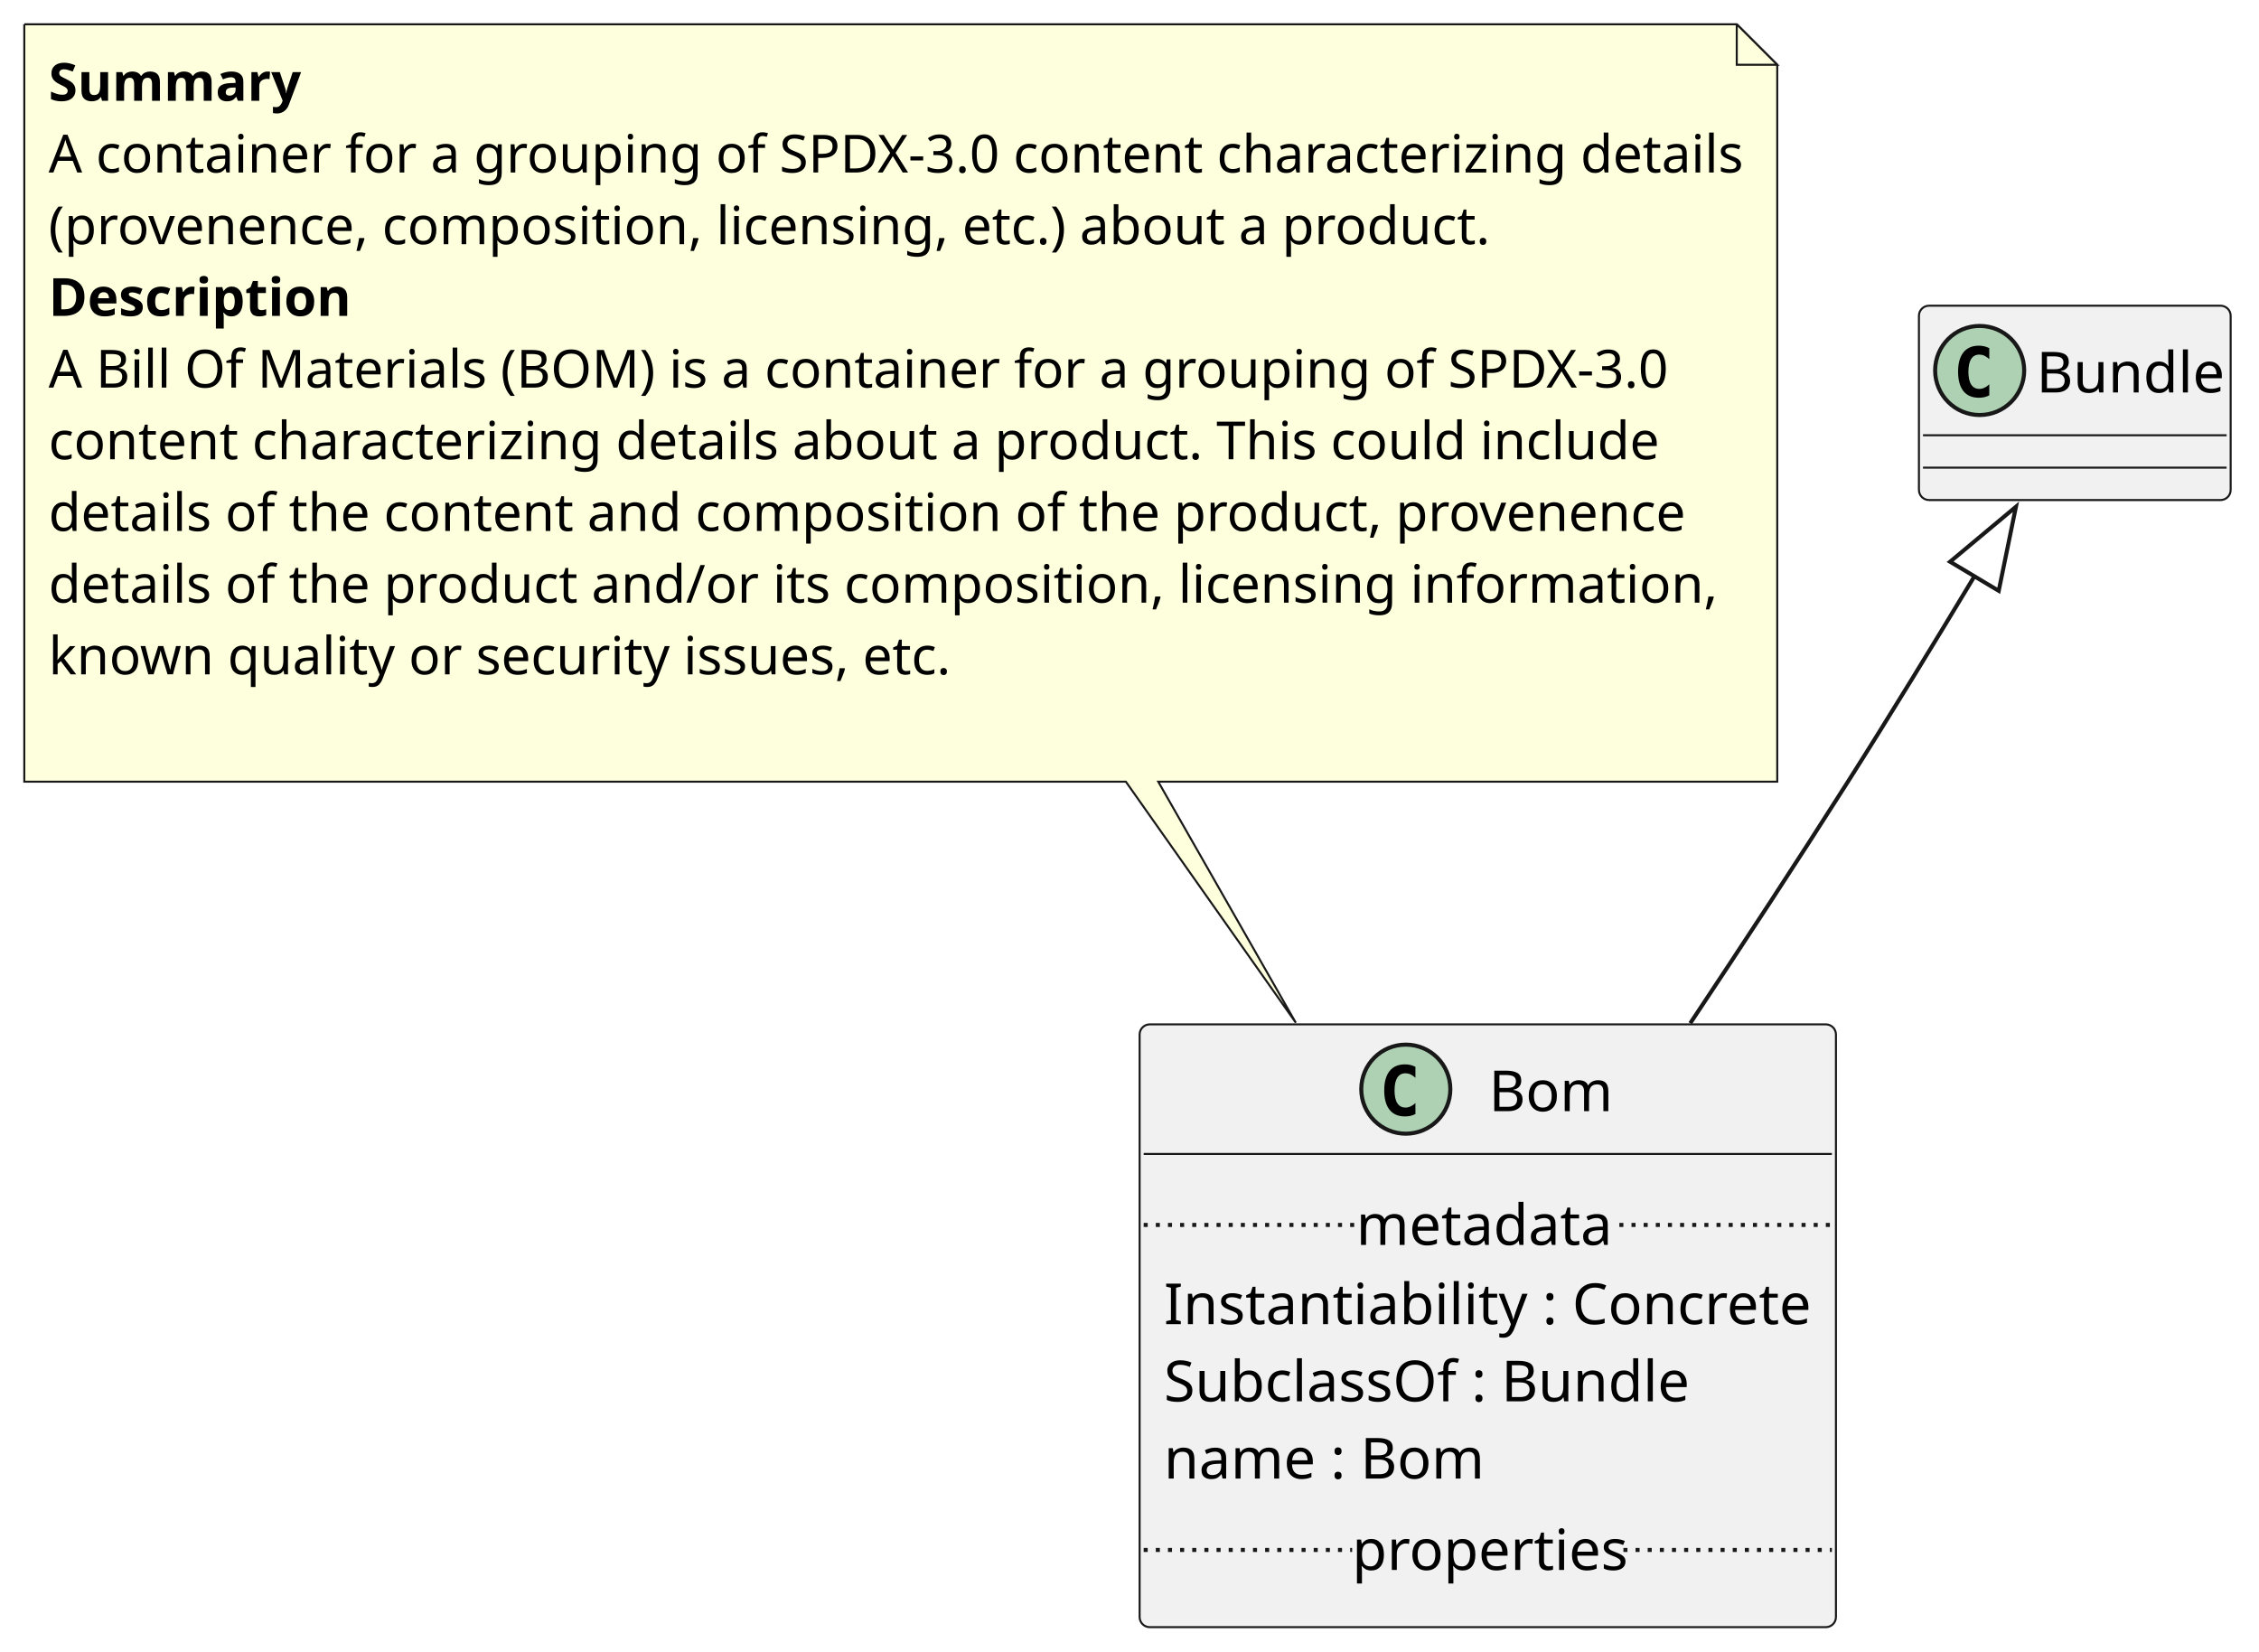
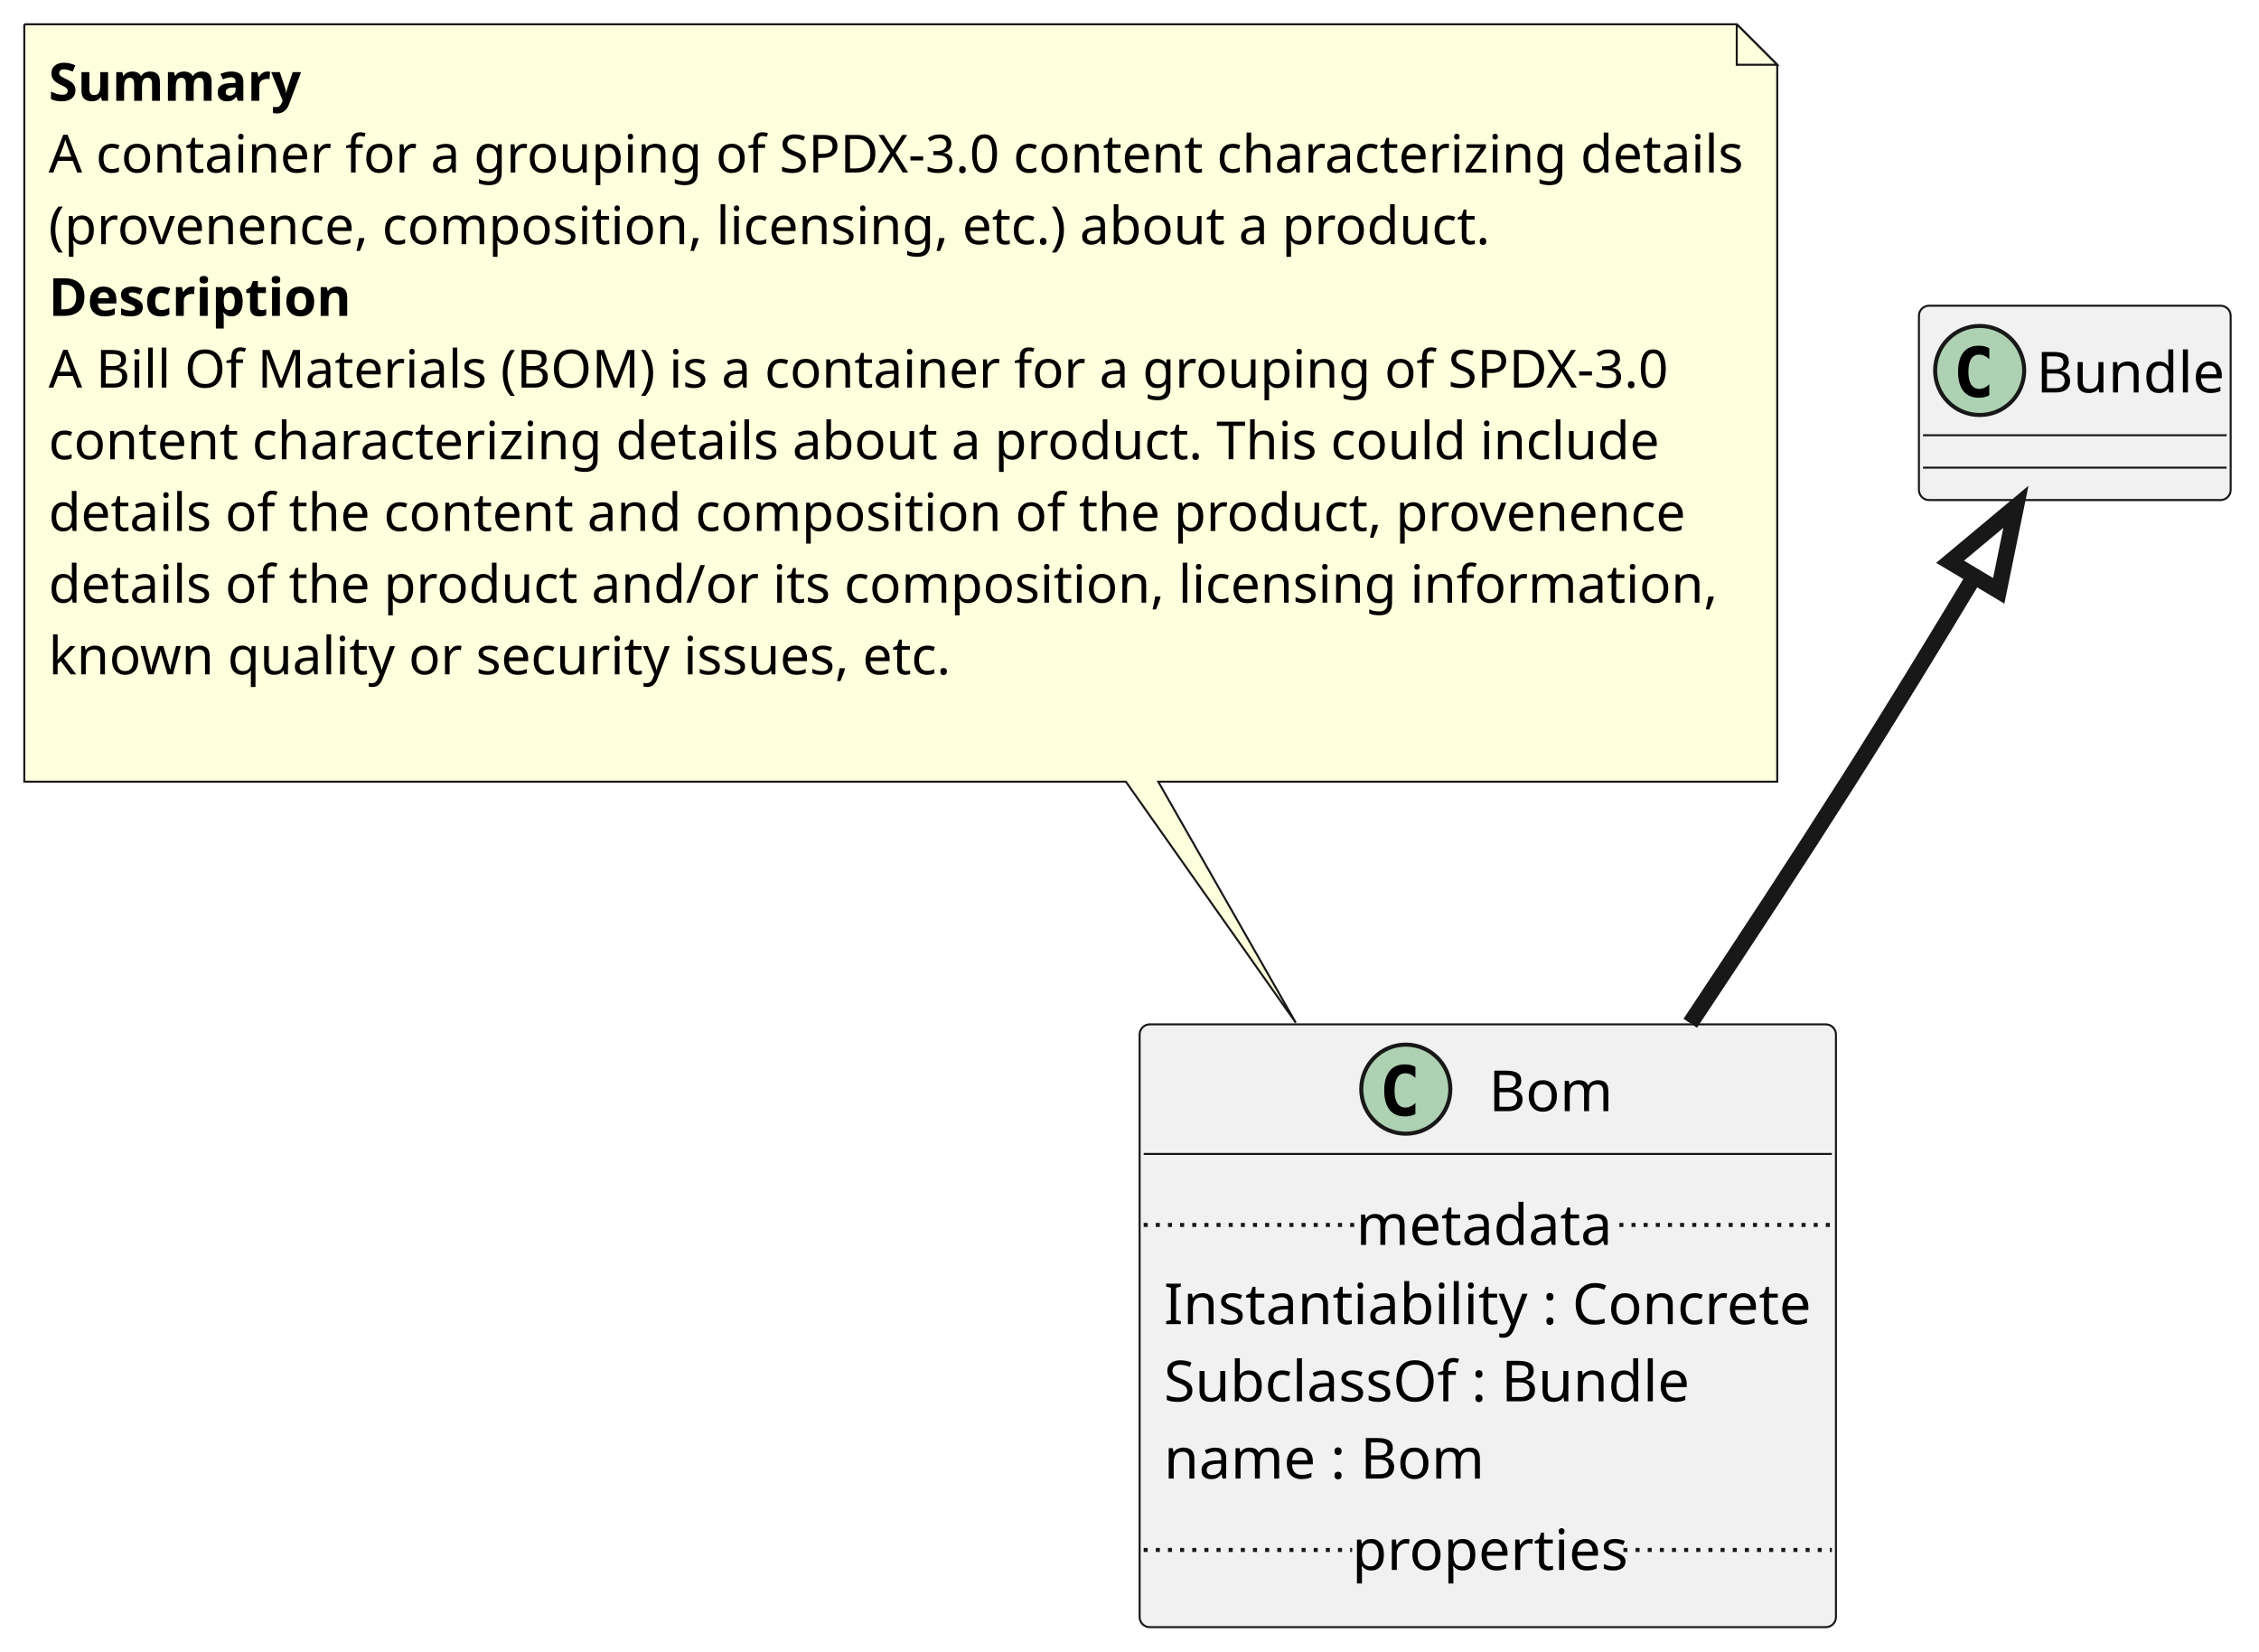
<svg xmlns="http://www.w3.org/2000/svg" contentStyleType="text/css" height="408px" preserveAspectRatio="none" style="width:558px;height:408px;background:#FFFFFF;" version="1.1" viewBox="0 0 558 408" width="558px" zoomAndPan="magnify">
  <defs />
  <g>
    <g id="elem_Bom">
      <rect codeLine="1" fill="#F1F1F1" height="148.874" id="Bom" rx="2.5" ry="2.5" style="stroke:#181818;stroke-width:0.5;" width="172" x="281.5" y="253" />
      <ellipse cx="347.25" cy="269" fill="#ADD1B2" rx="11" ry="11" style="stroke:#181818;stroke-width:1.0;" />
      <path d="M347.047,275.734 Q344.562,275.734 343.234,274.094 Q341.922,272.422 341.922,269.312 Q341.922,266.188 343.234,264.531 Q344.562,262.875 347.047,262.875 Q347.766,262.875 348.422,263.031 Q349.062,263.188 349.625,263.484 L349.625,266.203 Q349.266,265.859 348.969,265.672 Q348.672,265.469 348.406,265.344 Q348.094,265.203 347.781,265.141 Q347.484,265.078 347.172,265.078 Q345.844,265.078 345.156,266.141 Q344.469,267.234 344.469,269.312 Q344.469,271.406 345.156,272.469 Q345.844,273.547 347.172,273.547 Q347.812,273.547 348.406,273.266 Q348.703,273.141 348.984,272.953 Q349.281,272.75 349.625,272.422 L349.625,275.141 Q349.047,275.438 348.406,275.594 Q347.766,275.734 347.047,275.734 Z " fill="#000000" />
      <text fill="#000000" font-family="sans-serif" font-size="14" lengthAdjust="spacing" textLength="32" x="367.75" y="274.432">Bom</text>
      <line style="stroke:#181818;stroke-width:0.5;" x1="282.5" x2="452.5" y1="285" y2="285" />
      <text fill="#000000" font-family="sans-serif" font-size="14" lengthAdjust="spacing" textLength="160" x="287.5" y="327.034">Instantiability : Concrete</text>
      <text fill="#000000" font-family="sans-serif" font-size="14" lengthAdjust="spacing" textLength="128" x="287.5" y="346.102">SubclassOf : Bundle</text>
      <text fill="#000000" font-family="sans-serif" font-size="14" lengthAdjust="spacing" textLength="80" x="287.5" y="365.17">name : Bom</text>
      <line style="stroke:#181818;stroke-width:1.0;stroke-dasharray:1.0,2.0;" x1="282.5" x2="335" y1="302.534" y2="302.534" />
      <text fill="#000000" font-family="sans-serif" font-size="14" lengthAdjust="spacing" textLength="65" x="335" y="307.466">metadata</text>
      <line style="stroke:#181818;stroke-width:1.0;stroke-dasharray:1.0,2.0;" x1="400" x2="452.5" y1="302.534" y2="302.534" />
      <line style="stroke:#181818;stroke-width:1.0;stroke-dasharray:1.0,2.0;" x1="282.5" x2="334" y1="382.806" y2="382.806" />
      <text fill="#000000" font-family="sans-serif" font-size="14" lengthAdjust="spacing" textLength="67" x="334" y="387.738">properties</text>
      <line style="stroke:#181818;stroke-width:1.0;stroke-dasharray:1.0,2.0;" x1="401" x2="452.5" y1="382.806" y2="382.806" />
    </g>
    <g id="elem_GMN3">
      <path d="M6,6 L6,193.06 A0,0 0 0 0 6,193.06 L278.1,193.06 L320.08,252.59 L286.1,193.06 L439,193.06 A0,0 0 0 0 439,193.06 L439,16 L429,6 L6,6 A0,0 0 0 0 6,6 " fill="#FEFFDD" style="stroke:#181818;stroke-width:0.5;" />
      <path d="M429,6 L429,16 L439,16 L429,6 " fill="#FEFFDD" style="stroke:#181818;stroke-width:0.5;" />
      <text fill="#000000" font-family="sans-serif" font-size="13" font-weight="bold" lengthAdjust="spacing" textLength="62" x="12" y="24.897">Summary</text>
      <text fill="#000000" font-family="sans-serif" font-size="13" lengthAdjust="spacing" textLength="412" x="12" y="42.603">A container for a grouping of SPDX-3.0 content characterizing details</text>
      <text fill="#000000" font-family="sans-serif" font-size="13" lengthAdjust="spacing" textLength="350" x="12" y="60.309">(provenence, composition, licensing, etc.) about a product.</text>
      <text fill="#000000" font-family="sans-serif" font-size="13" font-weight="bold" lengthAdjust="spacing" textLength="81" x="12" y="78.015">Description</text>
      <text fill="#000000" font-family="sans-serif" font-size="13" lengthAdjust="spacing" textLength="391" x="12" y="95.721">A Bill Of Materials (BOM) is a container for a grouping of SPDX-3.0</text>
      <text fill="#000000" font-family="sans-serif" font-size="13" lengthAdjust="spacing" textLength="391" x="12" y="113.427">content characterizing details about a product. This could include</text>
      <text fill="#000000" font-family="sans-serif" font-size="13" lengthAdjust="spacing" textLength="400" x="12" y="131.133">details of the content and composition of the product, provenence</text>
      <text fill="#000000" font-family="sans-serif" font-size="13" lengthAdjust="spacing" textLength="403" x="12" y="148.839">details of the product and/or its composition, licensing information,</text>
      <text fill="#000000" font-family="sans-serif" font-size="13" lengthAdjust="spacing" textLength="221" x="12" y="166.545">known quality or security issues, etc.</text>
      <text fill="#000000" font-family="sans-serif" font-size="13" lengthAdjust="spacing" textLength="3" x="12" y="184.251"> </text>
    </g>
    <g id="elem_Bundle">
      <rect fill="#F1F1F1" height="48" id="Bundle" rx="2.5" ry="2.5" style="stroke:#181818;stroke-width:0.5;" width="77" x="474" y="75.5" />
      <ellipse cx="489" cy="91.5" fill="#ADD1B2" rx="11" ry="11" style="stroke:#181818;stroke-width:1.0;" />
      <path d="M488.797,98.234 Q486.312,98.234 484.984,96.594 Q483.672,94.922 483.672,91.812 Q483.672,88.688 484.984,87.031 Q486.312,85.375 488.797,85.375 Q489.516,85.375 490.172,85.531 Q490.812,85.688 491.375,85.984 L491.375,88.703 Q491.016,88.359 490.719,88.172 Q490.422,87.969 490.156,87.844 Q489.844,87.703 489.531,87.641 Q489.234,87.578 488.922,87.578 Q487.594,87.578 486.906,88.641 Q486.219,89.734 486.219,91.812 Q486.219,93.906 486.906,94.969 Q487.594,96.047 488.922,96.047 Q489.562,96.047 490.156,95.766 Q490.453,95.641 490.734,95.453 Q491.031,95.25 491.375,94.922 L491.375,97.641 Q490.797,97.938 490.156,98.094 Q489.516,98.234 488.797,98.234 Z " fill="#000000" />
      <text fill="#000000" font-family="sans-serif" font-size="14" lengthAdjust="spacing" textLength="45" x="503" y="96.932">Bundle</text>
      <line style="stroke:#181818;stroke-width:0.5;" x1="475" x2="550" y1="107.5" y2="107.5" />
      <line style="stroke:#181818;stroke-width:0.5;" x1="475" x2="550" y1="115.5" y2="115.5" />
    </g>
    <g id="link_Bundle_Bom">
-       <path codeLine="20" d="M487.78,142.21 C478.16,158.19 466.97,176.53 456.5,193 C444.1,212.51 430.38,233.41 417.51,252.73 " fill="none" id="Bundle-backto-Bom" style="stroke:#181818;stroke-width:1.0;" />
-       <polygon fill="none" points="481.7,138.74,497.96,125.16,493.71,145.92,481.7,138.74" style="stroke:#181818;stroke-width:1.0;" />
+       <path codeLine="20" d="M487.78,142.21 C478.16,158.19 466.97,176.53 456.5,193 C444.1,212.51 430.38,233.41 417.51,252.73 " fill="none" id="Bundle-backto-Bom" style="stroke:#181818;stroke-width:4.0;" />
+       <polygon fill="none" points="481.7,138.74,497.96,125.16,493.71,145.92,481.7,138.74" style="stroke:#181818;stroke-width:4.0;" />
    </g>
  </g>
</svg>
